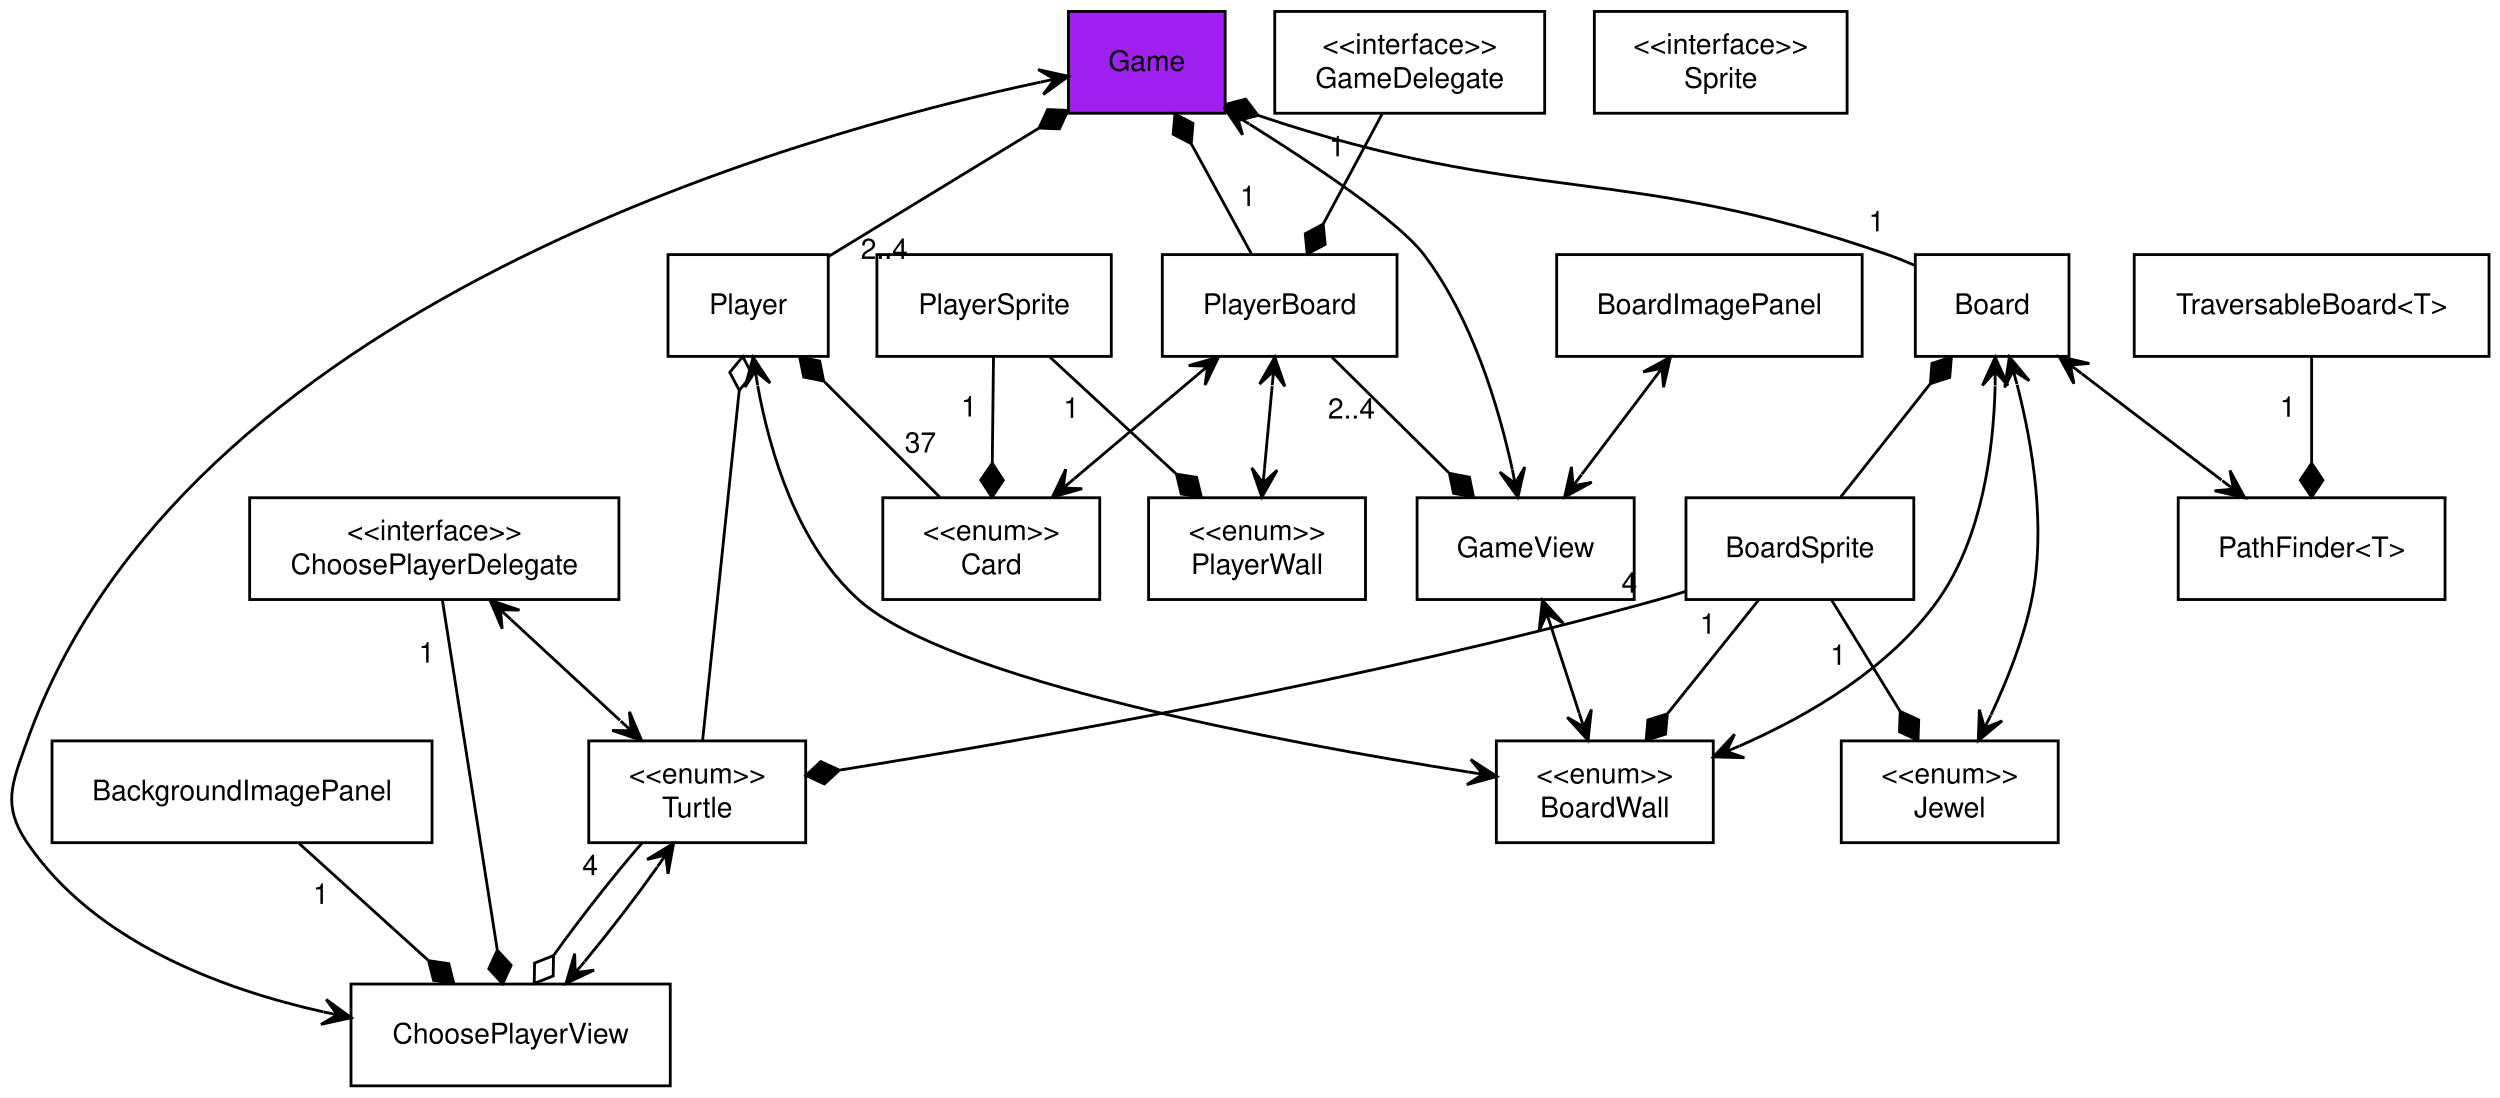
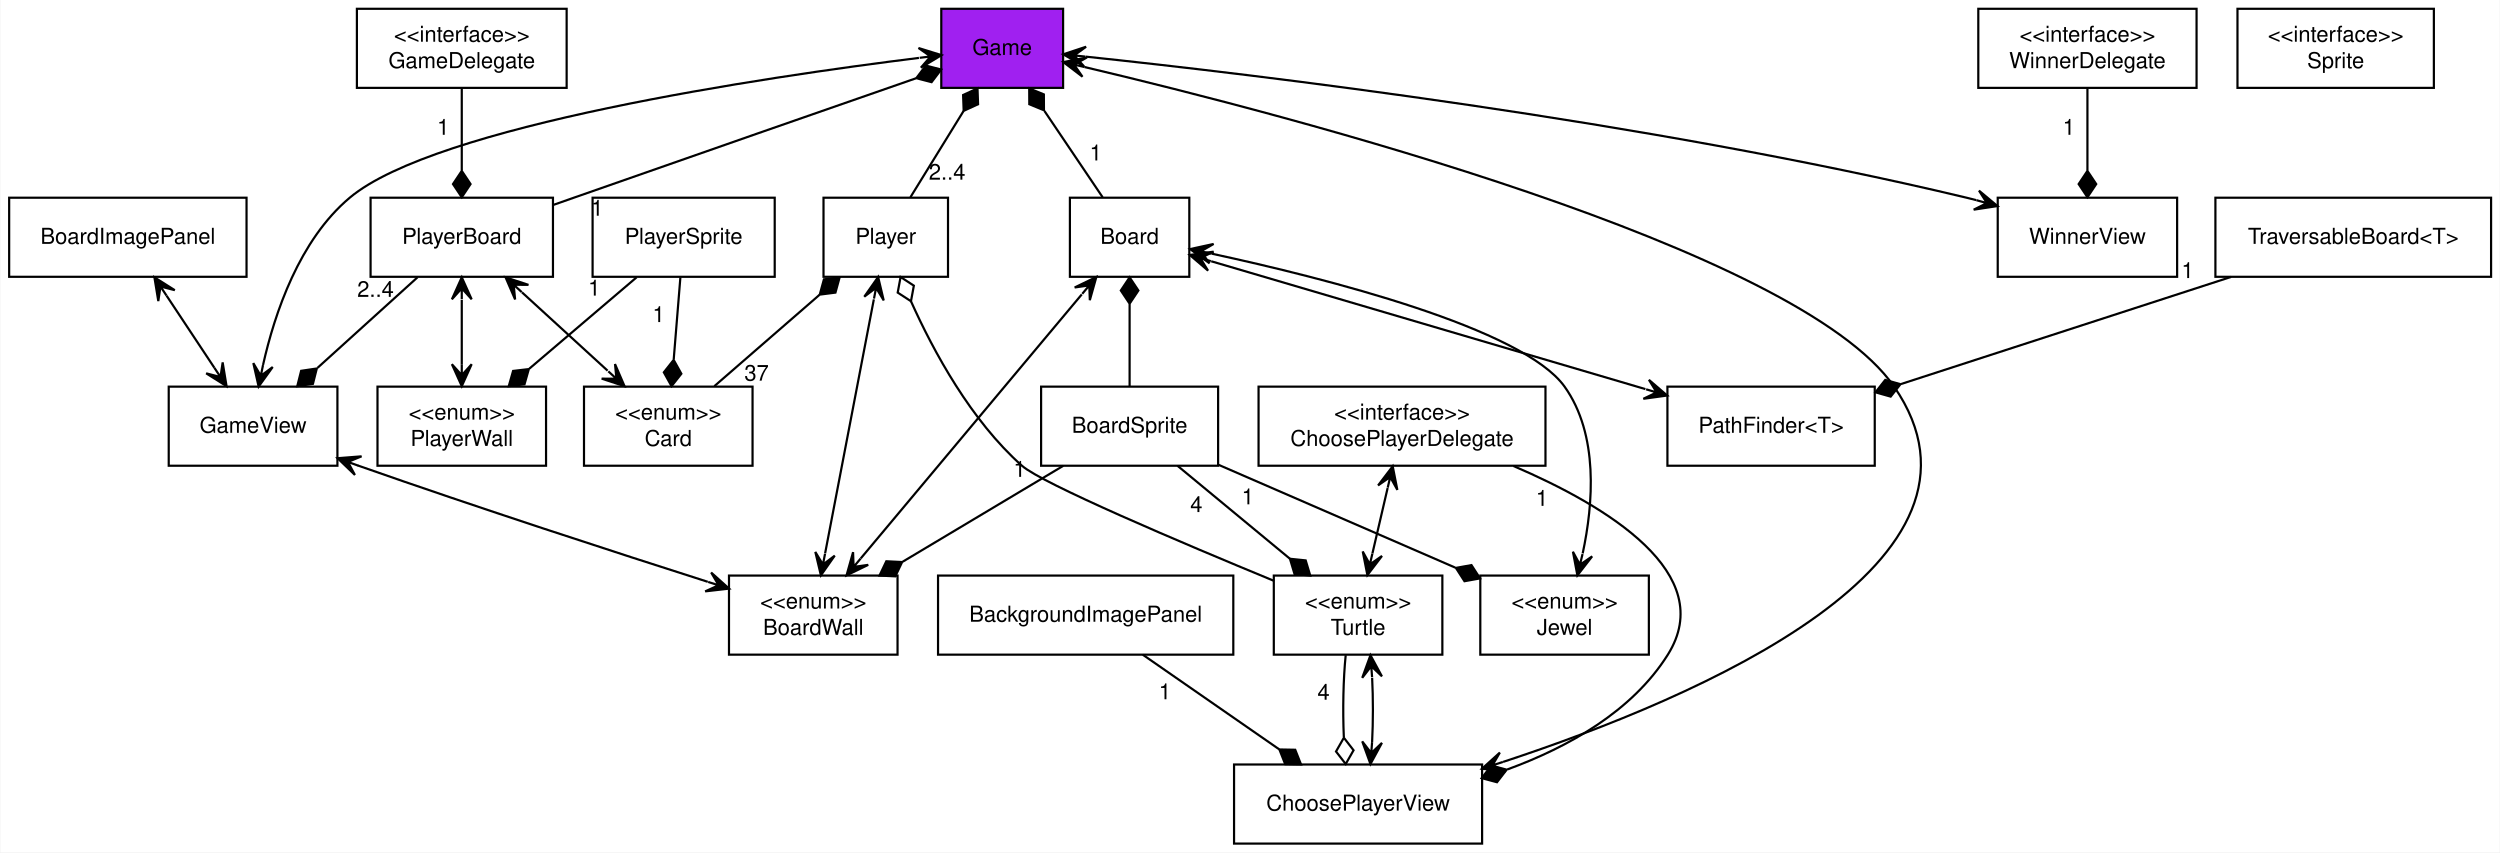
- <svg xmlns="http://www.w3.org/2000/svg" width="884pt" height="388pt" viewBox="0.00 0.00 884.23 388.00">
+ <svg xmlns="http://www.w3.org/2000/svg" width="1138pt" height="388pt" viewBox="0.00 0.00 1137.63 388.00">
  <g id="graph0" class="graph" transform="scale(1 1) rotate(0) translate(4 384)">
-     <polygon fill="#ffffff" stroke="transparent" points="-4,4 -4,-384 880.227,-384 880.227,4 -4,4" />
+     <polygon fill="#ffffff" stroke="transparent" points="-4,4 -4,-384 1133.634,-384 1133.634,4 -4,4" />
    <g id="node1" class="node">
-       <polygon fill="#a020f0" stroke="#000000" points="429.332,-380 373.879,-380 373.879,-344 429.332,-344 429.332,-380" />
-       <text text-anchor="middle" x="401.605" y="-359" font-family="Helvetica,sans-Serif" font-size="10.00" fill="#000000">Game</text>
+       <polygon fill="#a020f0" stroke="#000000" points="479.739,-380 424.286,-380 424.286,-344 479.739,-344 479.739,-380" />
+       <text text-anchor="middle" x="452.012" y="-359" font-family="Helvetica,sans-Serif" font-size="10.00" fill="#000000">Game</text>
    </g>
    <g id="node2" class="node">
-       <polygon fill="none" stroke="#000000" points="727.781,-294 673.429,-294 673.429,-258 727.781,-258 727.781,-294" />
-       <text text-anchor="middle" x="700.605" y="-273" font-family="Helvetica,sans-Serif" font-size="10.00" fill="#000000">Board</text>
+       <polygon fill="none" stroke="#000000" points="537.188,-294 482.837,-294 482.837,-258 537.188,-258 537.188,-294" />
+       <text text-anchor="middle" x="510.012" y="-273" font-family="Helvetica,sans-Serif" font-size="10.00" fill="#000000">Board</text>
    </g>
    <g id="edge1" class="edge">
-       <path fill="none" stroke="#000000" d="M441.006,-343.22C537.023,-310.907 570.064,-326.59 663.605,-294 666.708,-292.919 669.891,-291.645 673.024,-290.283" />
-       <polygon fill="#000000" stroke="#000000" points="440.952,-343.239 436.597,-348.986 429.617,-347.176 433.972,-341.429 440.952,-343.239" />
-       <text text-anchor="middle" x="659.726" y="-302.222" font-family="Helvetica,sans-Serif" font-size="10.00" fill="#000000">1</text>
+       <path fill="none" stroke="#000000" d="M471.25,-333.476C479.979,-320.533 490.044,-305.609 497.73,-294.212" />
+       <polygon fill="#000000" stroke="#000000" points="471.023,-333.813 470.984,-341.024 464.313,-343.762 464.351,-336.551 471.023,-333.813" />
+       <text text-anchor="middle" x="494.603" y="-310.966" font-family="Helvetica,sans-Serif" font-size="10.00" fill="#000000">1</text>
    </g>
    <g id="node4" class="node">
-       <polygon fill="none" stroke="#000000" points="288.941,-294 232.269,-294 232.269,-258 288.941,-258 288.941,-294" />
-       <text text-anchor="middle" x="260.605" y="-273" font-family="Helvetica,sans-Serif" font-size="10.00" fill="#000000">Player</text>
+       <polygon fill="none" stroke="#000000" points="427.349,-294 370.676,-294 370.676,-258 427.349,-258 427.349,-294" />
+       <text text-anchor="middle" x="399.012" y="-273" font-family="Helvetica,sans-Serif" font-size="10.00" fill="#000000">Player</text>
    </g>
    <g id="edge3" class="edge">
-       <path fill="none" stroke="#000000" d="M363.429,-338.715C339.921,-324.377 310.294,-306.306 288.887,-293.25" />
-       <polygon fill="#000000" stroke="#000000" points="363.503,-338.76 370.709,-338.47 373.748,-345.009 366.543,-345.3 363.503,-338.76" />
-       <text text-anchor="middle" x="308.763" y="-292.472" font-family="Helvetica,sans-Serif" font-size="10.00" fill="#000000">2..4</text>
+       <path fill="none" stroke="#000000" d="M434.434,-333.476C426.457,-320.533 417.26,-305.609 410.236,-294.212" />
+       <polygon fill="#000000" stroke="#000000" points="434.477,-333.546 441.03,-336.555 440.773,-343.762 434.219,-340.752 434.477,-333.546" />
+       <text text-anchor="middle" x="426.942" y="-302.209" font-family="Helvetica,sans-Serif" font-size="10.00" fill="#000000">2..4</text>
    </g>
    <g id="node7" class="node">
-       <polygon fill="none" stroke="#000000" points="490.115,-294 407.095,-294 407.095,-258 490.115,-258 490.115,-294" />
-       <text text-anchor="middle" x="448.605" y="-273" font-family="Helvetica,sans-Serif" font-size="10.00" fill="#000000">PlayerBoard</text>
+       <polygon fill="none" stroke="#000000" points="247.523,-294 164.502,-294 164.502,-258 247.523,-258 247.523,-294" />
+       <text text-anchor="middle" x="206.012" y="-273" font-family="Helvetica,sans-Serif" font-size="10.00" fill="#000000">PlayerBoard</text>
    </g>
    <g id="edge11" class="edge">
-       <path fill="none" stroke="#000000" d="M417.406,-333.087C424.43,-320.235 432.486,-305.495 438.652,-294.212" />
-       <polygon fill="#000000" stroke="#000000" points="417.327,-333.231 417.96,-340.415 411.573,-343.762 410.94,-336.578 417.327,-333.231" />
-       <text text-anchor="middle" x="437.376" y="-311.171" font-family="Helvetica,sans-Serif" font-size="10.00" fill="#000000">1</text>
+       <path fill="none" stroke="#000000" d="M412.78,-348.368C373.391,-334.669 310.974,-312.931 257.012,-294 254,-292.943 250.888,-291.849 247.756,-290.748" />
+       <polygon fill="#000000" stroke="#000000" points="412.896,-348.408 419.877,-346.6 424.23,-352.349 417.249,-354.156 412.896,-348.408" />
+       <text text-anchor="middle" x="267.661" y="-285.79" font-family="Helvetica,sans-Serif" font-size="10.00" fill="#000000">1</text>
    </g>
    <g id="node10" class="node">
-       <polygon fill="none" stroke="#000000" points="233.062,-36 120.148,-36 120.148,0 233.062,0 233.062,-36" />
-       <text text-anchor="middle" x="176.605" y="-15" font-family="Helvetica,sans-Serif" font-size="10.00" fill="#000000">ChoosePlayerView</text>
+       <polygon fill="none" stroke="#000000" points="670.469,-36 557.556,-36 557.556,0 670.469,0 670.469,-36" />
+       <text text-anchor="middle" x="614.013" y="-15" font-family="Helvetica,sans-Serif" font-size="10.00" fill="#000000">ChoosePlayerView</text>
    </g>
    <g id="edge27" class="edge">
-       <path fill="none" stroke="#000000" d="M364.072,-355.028C276.142,-336.269 60.134,-275.373 5.605,-122 .245,-106.924 -3.378,-99.24 5.605,-86 28.988,-51.538 72.893,-34.541 110.359,-26.158" />
-       <polygon fill="#000000" stroke="#000000" points="373.896,-357.061 363.191,-359.441 369,-356.048 364.103,-355.034 364.103,-355.034 364.103,-355.034 369,-356.048 365.015,-350.628 373.896,-357.061 373.896,-357.061" />
-       <polygon fill="#000000" stroke="#000000" points="120.23,-24.11 111.353,-30.548 115.334,-25.126 110.439,-26.141 110.439,-26.141 110.439,-26.141 115.334,-25.126 109.525,-21.735 120.23,-24.11 120.23,-24.11" />
+       <path fill="none" stroke="#000000" d="M489.594,-353.461C581.681,-331.701 814.261,-271.389 858.013,-208 912.965,-128.383 769.684,-66.716 679.998,-37.174" />
+       <polygon fill="#000000" stroke="#000000" points="479.848,-355.744 488.558,-349.082 484.716,-354.604 489.584,-353.464 489.584,-353.464 489.584,-353.464 484.716,-354.604 490.611,-357.845 479.848,-355.744 479.848,-355.744" />
+       <polygon fill="#000000" stroke="#000000" points="670.419,-34.073 681.319,-32.872 675.177,-35.613 679.933,-37.153 679.933,-37.153 679.933,-37.153 675.177,-35.613 678.547,-41.434 670.419,-34.073 670.419,-34.073" />
    </g>
    <g id="node16" class="node">
-       <polygon fill="none" stroke="#000000" points="573.997,-208 497.213,-208 497.213,-172 573.997,-172 573.997,-208" />
-       <text text-anchor="middle" x="535.605" y="-187" font-family="Helvetica,sans-Serif" font-size="10.00" fill="#000000">GameView</text>
+       <polygon fill="none" stroke="#000000" points="149.405,-208 72.62,-208 72.62,-172 149.405,-172 149.405,-208" />
+       <text text-anchor="middle" x="111.013" y="-187" font-family="Helvetica,sans-Serif" font-size="10.00" fill="#000000">GameView</text>
    </g>
    <g id="edge23" class="edge">
-       <path fill="none" stroke="#000000" d="M437.971,-340.114C462.066,-325.003 490.802,-305.611 499.605,-294 516.646,-271.524 526.005,-240.387 530.874,-218.052" />
-       <polygon fill="#000000" stroke="#000000" points="429.349,-345.466 435.472,-336.369 433.597,-342.829 437.845,-340.192 437.845,-340.192 437.845,-340.192 433.597,-342.829 440.218,-344.015 429.349,-345.466 429.349,-345.466" />
-       <polygon fill="#000000" stroke="#000000" points="532.863,-208.172 535.301,-218.863 531.876,-213.073 530.89,-217.975 530.89,-217.975 530.89,-217.975 531.876,-213.073 526.478,-217.087 532.863,-208.172 532.863,-208.172" />
+       <path fill="none" stroke="#000000" d="M414.108,-357.644C343.207,-348.813 194.144,-326.814 155.012,-294 132.112,-274.797 120.883,-241.586 115.546,-217.86" />
+       <polygon fill="#000000" stroke="#000000" points="424.384,-358.899 413.911,-362.153 419.42,-358.293 414.457,-357.686 414.457,-357.686 414.457,-357.686 419.42,-358.293 415.003,-353.219 424.384,-358.899 424.384,-358.899" />
+       <polygon fill="#000000" stroke="#000000" points="113.544,-208.026 119.948,-216.927 114.541,-212.925 115.538,-217.825 115.538,-217.825 115.538,-217.825 114.541,-212.925 111.129,-218.722 113.544,-208.026 113.544,-208.026" />
+     </g>
+     <g id="node22" class="node">
+       <polygon fill="none" stroke="#000000" points="986.843,-294 905.182,-294 905.182,-258 986.843,-258 986.843,-294" />
+       <text text-anchor="middle" x="946.013" y="-273" font-family="Helvetica,sans-Serif" font-size="10.00" fill="#000000">WinnerView</text>
+     </g>
+     <g id="edge31" class="edge">
+       <path fill="none" stroke="#000000" d="M489.91,-358.231C566.46,-350.158 744.697,-329.028 891.013,-294 892.448,-293.656 893.899,-293.293 895.36,-292.913" />
+       <polygon fill="#000000" stroke="#000000" points="479.797,-359.283 489.277,-353.772 484.77,-358.766 489.743,-358.248 489.743,-358.248 489.743,-358.248 484.77,-358.766 490.209,-362.724 479.797,-359.283 479.797,-359.283" />
+       <polygon fill="#000000" stroke="#000000" points="905.076,-290.204 896.652,-297.225 900.26,-291.547 895.443,-292.89 895.443,-292.89 895.443,-292.89 900.26,-291.547 894.235,-288.555 905.076,-290.204 905.076,-290.204" />
    </g>
    <g id="node3" class="node">
-       <polygon fill="none" stroke="#000000" points="672.894,-208 592.316,-208 592.316,-172 672.894,-172 672.894,-208" />
-       <text text-anchor="middle" x="632.605" y="-187" font-family="Helvetica,sans-Serif" font-size="10.00" fill="#000000">BoardSprite</text>
+       <polygon fill="none" stroke="#000000" points="550.302,-208 469.723,-208 469.723,-172 550.302,-172 550.302,-208" />
+       <text text-anchor="middle" x="510.012" y="-187" font-family="Helvetica,sans-Serif" font-size="10.00" fill="#000000">BoardSprite</text>
    </g>
    <g id="edge2" class="edge">
-       <path fill="none" stroke="#000000" d="M678.664,-248.25C668.29,-235.131 656.197,-219.837 647.005,-208.212" />
-       <polygon fill="#000000" stroke="#000000" points="678.741,-248.349 685.6,-250.574 686.184,-257.762 679.325,-255.536 678.741,-248.349" />
+       <path fill="none" stroke="#000000" d="M510.012,-245.52C510.012,-233.049 510.012,-219.039 510.012,-208.212" />
+       <polygon fill="#000000" stroke="#000000" points="510.013,-245.762 514.013,-251.762 510.012,-257.762 506.012,-251.762 510.013,-245.762" />
    </g>
    <g id="node15" class="node">
-       <polygon fill="none" stroke="#000000" points="601.968,-122 525.242,-122 525.242,-86 601.968,-86 601.968,-122" />
-       <text text-anchor="middle" x="563.605" y="-107" font-family="Helvetica,sans-Serif" font-size="10.00" fill="#000000">&lt;&lt;enum&gt;&gt;</text>
-       <text text-anchor="middle" x="563.605" y="-95" font-family="Helvetica,sans-Serif" font-size="10.00" fill="#000000">BoardWall</text>
+       <polygon fill="none" stroke="#000000" points="404.375,-122 327.65,-122 327.65,-86 404.375,-86 404.375,-122" />
+       <text text-anchor="middle" x="366.012" y="-107" font-family="Helvetica,sans-Serif" font-size="10.00" fill="#000000">&lt;&lt;enum&gt;&gt;</text>
+       <text text-anchor="middle" x="366.012" y="-95" font-family="Helvetica,sans-Serif" font-size="10.00" fill="#000000">BoardWall</text>
    </g>
    <g id="edge14" class="edge">
-       <path fill="none" stroke="#000000" d="M701.663,-247.463C701.111,-225.047 697.153,-194.04 681.605,-172 664.565,-147.844 636.023,-131.063 611.279,-120.216" />
-       <polygon fill="#000000" stroke="#000000" points="701.696,-257.7 697.164,-247.714 701.68,-252.7 701.664,-247.7 701.664,-247.7 701.664,-247.7 701.68,-252.7 706.164,-247.685 701.696,-257.7 701.696,-257.7" />
-       <polygon fill="#000000" stroke="#000000" points="602.014,-116.346 612.976,-116.047 606.628,-118.273 611.241,-120.2 611.241,-120.2 611.241,-120.2 606.628,-118.273 609.507,-124.352 602.014,-116.346 602.014,-116.346" />
+       <path fill="none" stroke="#000000" d="M488.234,-249.986C461.026,-217.488 414.756,-162.222 387.626,-129.816" />
+       <polygon fill="#000000" stroke="#000000" points="494.874,-257.918 485.004,-253.139 491.664,-254.084 488.455,-250.25 488.455,-250.25 488.455,-250.25 491.664,-254.084 491.905,-247.362 494.874,-257.918 494.874,-257.918" />
+       <polygon fill="#000000" stroke="#000000" points="381.164,-122.098 391.034,-126.877 384.374,-125.931 387.584,-129.765 387.584,-129.765 387.584,-129.765 384.374,-125.931 384.133,-132.654 381.164,-122.098 381.164,-122.098" />
    </g>
    <g id="node17" class="node">
-       <polygon fill="none" stroke="#000000" points="723.968,-122 647.242,-122 647.242,-86 723.968,-86 723.968,-122" />
-       <text text-anchor="middle" x="685.605" y="-107" font-family="Helvetica,sans-Serif" font-size="10.00" fill="#000000">&lt;&lt;enum&gt;&gt;</text>
-       <text text-anchor="middle" x="685.605" y="-95" font-family="Helvetica,sans-Serif" font-size="10.00" fill="#000000">Jewel</text>
+       <polygon fill="none" stroke="#000000" points="746.375,-122 669.65,-122 669.65,-86 746.375,-86 746.375,-122" />
+       <text text-anchor="middle" x="708.013" y="-107" font-family="Helvetica,sans-Serif" font-size="10.00" fill="#000000">&lt;&lt;enum&gt;&gt;</text>
+       <text text-anchor="middle" x="708.013" y="-95" font-family="Helvetica,sans-Serif" font-size="10.00" fill="#000000">Jewel</text>
    </g>
    <g id="edge18" class="edge">
-       <path fill="none" stroke="#000000" d="M709.444,-247.958C714.851,-226.928 719.816,-197.5 714.605,-172 711.747,-158.01 705.895,-143.336 700.192,-131.216" />
-       <polygon fill="#000000" stroke="#000000" points="706.713,-257.839 705.04,-247.001 708.046,-253.019 709.378,-248.2 709.378,-248.2 709.378,-248.2 708.046,-253.019 713.715,-249.399 706.713,-257.839 706.713,-257.839" />
-       <polygon fill="#000000" stroke="#000000" points="695.711,-122.105 704.162,-129.091 697.918,-126.591 700.125,-131.078 700.125,-131.078 700.125,-131.078 697.918,-126.591 696.087,-133.064 695.711,-122.105 695.711,-122.105" />
+       <path fill="none" stroke="#000000" d="M547.384,-268.531C599.309,-257.307 689.056,-234.554 708.013,-208 723.59,-186.18 721.097,-154.684 716.255,-132.078" />
+       <polygon fill="#000000" stroke="#000000" points="537.535,-270.619 546.384,-264.142 542.427,-269.582 547.318,-268.545 547.318,-268.545 547.318,-268.545 542.427,-269.582 548.251,-272.947 537.535,-270.619 537.535,-270.619" />
+       <polygon fill="#000000" stroke="#000000" points="713.841,-122.08 720.563,-130.744 715.014,-126.94 716.188,-131.8 716.188,-131.8 716.188,-131.8 715.014,-126.94 711.814,-132.857 713.841,-122.08 713.841,-122.08" />
    </g>
    <g id="node20" class="node">
-       <polygon fill="none" stroke="#000000" points="860.793,-208 766.418,-208 766.418,-172 860.793,-172 860.793,-208" />
-       <text text-anchor="middle" x="813.605" y="-187" font-family="Helvetica,sans-Serif" font-size="10.00" fill="#000000">PathFinder&lt;T&gt;</text>
+       <polygon fill="none" stroke="#000000" points="849.2,-208 754.825,-208 754.825,-172 849.2,-172 849.2,-208" />
+       <text text-anchor="middle" x="802.013" y="-187" font-family="Helvetica,sans-Serif" font-size="10.00" fill="#000000">PathFinder&lt;T&gt;</text>
    </g>
    <g id="edge29" class="edge">
-       <path fill="none" stroke="#000000" d="M732.354,-251.837C747.781,-240.096 766.276,-226.021 781.72,-214.266" />
-       <polygon fill="#000000" stroke="#000000" points="724.294,-257.972 729.526,-248.334 728.273,-254.944 732.251,-251.915 732.251,-251.915 732.251,-251.915 728.273,-254.944 734.977,-255.496 724.294,-257.972 724.294,-257.972" />
-       <polygon fill="#000000" stroke="#000000" points="789.948,-208.005 784.716,-217.642 785.969,-211.033 781.99,-214.061 781.99,-214.061 781.99,-214.061 785.969,-211.033 779.265,-210.48 789.948,-208.005 789.948,-208.005" />
+       <path fill="none" stroke="#000000" d="M547.144,-265.078C592.785,-251.65 672.602,-228.162 741.013,-208 742.264,-207.631 743.529,-207.258 744.805,-206.882" />
+       <polygon fill="#000000" stroke="#000000" points="537.395,-267.946 545.718,-260.806 542.192,-266.534 546.988,-265.123 546.988,-265.123 546.988,-265.123 542.192,-266.534 548.258,-269.44 537.395,-267.946 537.395,-267.946" />
+       <polygon fill="#000000" stroke="#000000" points="754.725,-203.957 746.406,-211.102 749.929,-205.371 745.133,-206.785 745.133,-206.785 745.133,-206.785 749.929,-205.371 743.86,-202.469 754.725,-203.957 754.725,-203.957" />
    </g>
    <g id="node8" class="node">
-       <polygon fill="none" stroke="#000000" points="280.968,-122 204.242,-122 204.242,-86 280.968,-86 280.968,-122" />
-       <text text-anchor="middle" x="242.605" y="-107" font-family="Helvetica,sans-Serif" font-size="10.00" fill="#000000">&lt;&lt;enum&gt;&gt;</text>
-       <text text-anchor="middle" x="242.605" y="-95" font-family="Helvetica,sans-Serif" font-size="10.00" fill="#000000">Turtle</text>
+       <polygon fill="none" stroke="#000000" points="652.375,-122 575.65,-122 575.65,-86 652.375,-86 652.375,-122" />
+       <text text-anchor="middle" x="614.013" y="-107" font-family="Helvetica,sans-Serif" font-size="10.00" fill="#000000">&lt;&lt;enum&gt;&gt;</text>
+       <text text-anchor="middle" x="614.013" y="-95" font-family="Helvetica,sans-Serif" font-size="10.00" fill="#000000">Turtle</text>
    </g>
    <g id="edge7" class="edge">
-       <path fill="none" stroke="#000000" d="M592.109,-174.853C588.911,-173.832 585.716,-172.866 582.605,-172 481.407,-143.832 360.191,-122.469 293.27,-111.722" />
-       <polygon fill="#000000" stroke="#000000" points="292.879,-111.66 286.326,-114.67 281.028,-109.778 287.581,-106.769 292.879,-111.66" />
-       <text text-anchor="middle" x="572.274" y="-174.419" font-family="Helvetica,sans-Serif" font-size="10.00" fill="#000000">4</text>
+       <path fill="none" stroke="#000000" d="M531.814,-171.972C546.652,-159.702 566.51,-143.281 582.99,-129.653" />
+       <polygon fill="#000000" stroke="#000000" points="582.992,-129.652 585.066,-122.746 592.239,-122.005 590.165,-128.911 582.992,-129.652" />
+       <text text-anchor="middle" x="540.397" y="-150.907" font-family="Helvetica,sans-Serif" font-size="10.00" fill="#000000">4</text>
    </g>
    <g id="edge13" class="edge">
-       <path fill="none" stroke="#000000" d="M617.972,-171.762C608.641,-160.132 596.369,-144.836 585.846,-131.72" />
-       <polygon fill="#000000" stroke="#000000" points="585.727,-131.572 578.852,-129.395 578.217,-122.212 585.092,-124.389 585.727,-131.572" />
-       <text text-anchor="middle" x="600.036" y="-159.913" font-family="Helvetica,sans-Serif" font-size="10.00" fill="#000000">1</text>
+       <path fill="none" stroke="#000000" d="M479.825,-171.972C458.609,-159.301 429.98,-142.203 406.743,-128.325" />
+       <polygon fill="#000000" stroke="#000000" points="406.462,-128.158 399.26,-128.515 396.16,-122.005 403.362,-121.647 406.462,-128.158" />
+       <text text-anchor="middle" x="459.929" y="-166.934" font-family="Helvetica,sans-Serif" font-size="10.00" fill="#000000">1</text>
    </g>
    <g id="edge17" class="edge">
-       <path fill="none" stroke="#000000" d="M643.845,-171.762C650.872,-160.36 660.07,-145.434 668.045,-132.494" />
-       <polygon fill="#000000" stroke="#000000" points="668.086,-132.428 667.828,-125.221 674.381,-122.212 674.639,-129.419 668.086,-132.428" />
-       <text text-anchor="middle" x="646.159" y="-148.896" font-family="Helvetica,sans-Serif" font-size="10.00" fill="#000000">1</text>
+       <path fill="none" stroke="#000000" d="M550.558,-172.389C581.73,-158.85 624.948,-140.079 658.221,-125.627" />
+       <polygon fill="#000000" stroke="#000000" points="658.532,-125.492 662.442,-119.432 669.539,-120.711 665.629,-126.77 658.532,-125.492" />
+       <text text-anchor="middle" x="563.817" y="-154.415" font-family="Helvetica,sans-Serif" font-size="10.00" fill="#000000">1</text>
    </g>
    <g id="node6" class="node">
-       <polygon fill="none" stroke="#000000" points="384.968,-208 308.242,-208 308.242,-172 384.968,-172 384.968,-208" />
-       <text text-anchor="middle" x="346.605" y="-193" font-family="Helvetica,sans-Serif" font-size="10.00" fill="#000000">&lt;&lt;enum&gt;&gt;</text>
-       <text text-anchor="middle" x="346.605" y="-181" font-family="Helvetica,sans-Serif" font-size="10.00" fill="#000000">Card</text>
+       <polygon fill="none" stroke="#000000" points="338.375,-208 261.65,-208 261.65,-172 338.375,-172 338.375,-208" />
+       <text text-anchor="middle" x="300.012" y="-193" font-family="Helvetica,sans-Serif" font-size="10.00" fill="#000000">&lt;&lt;enum&gt;&gt;</text>
+       <text text-anchor="middle" x="300.012" y="-181" font-family="Helvetica,sans-Serif" font-size="10.00" fill="#000000">Card</text>
    </g>
    <g id="edge4" class="edge">
-       <path fill="none" stroke="#000000" d="M287.586,-249.019C300.873,-235.732 316.541,-220.065 328.393,-208.212" />
-       <polygon fill="#000000" stroke="#000000" points="287.329,-249.276 285.915,-256.347 278.844,-257.762 280.258,-250.69 287.329,-249.276" />
-       <text text-anchor="middle" x="321.553" y="-224.006" font-family="Helvetica,sans-Serif" font-size="10.00" fill="#000000">37</text>
+       <path fill="none" stroke="#000000" d="M368.833,-249.783C353.353,-236.337 334.884,-220.292 320.978,-208.212" />
+       <polygon fill="#000000" stroke="#000000" points="368.958,-249.892 376.111,-250.807 378.017,-257.762 370.864,-256.846 368.958,-249.892" />
+       <text text-anchor="middle" x="340.205" y="-210.718" font-family="Helvetica,sans-Serif" font-size="10.00" fill="#000000">37</text>
    </g>
    <g id="edge8" class="edge">
-       <path fill="none" stroke="#000000" d="M257.451,-245.857C253.705,-210.067 247.579,-151.529 244.499,-122.098" />
-       <polygon fill="none" stroke="#000000" points="257.464,-245.983 262.067,-251.534 258.713,-257.918 254.11,-252.367 257.464,-245.983" />
+       <path fill="none" stroke="#000000" d="M410.523,-246.796C420.812,-223.891 437.848,-192.552 461.012,-172 470.172,-163.874 533.558,-136.985 575.819,-119.554" />
+       <polygon fill="none" stroke="#000000" points="410.489,-246.874 411.801,-253.965 405.76,-257.903 404.448,-250.812 410.489,-246.874" />
    </g>
    <g id="edge15" class="edge">
-       <path fill="none" stroke="#000000" d="M263.985,-247.636C268.284,-224.101 277.963,-191.448 299.605,-172 331.206,-143.602 448.326,-121.591 515.473,-110.975" />
-       <polygon fill="#000000" stroke="#000000" points="262.364,-257.728 259.507,-247.141 263.157,-252.791 263.95,-247.854 263.95,-247.854 263.95,-247.854 263.157,-252.791 268.393,-248.568 262.364,-257.728 262.364,-257.728" />
-       <polygon fill="#000000" stroke="#000000" points="525.4,-109.431 516.211,-115.415 520.46,-110.2 515.519,-110.968 515.519,-110.968 515.519,-110.968 520.46,-110.2 514.827,-106.522 525.4,-109.431 525.4,-109.431" />
+       <path fill="none" stroke="#000000" d="M393.587,-247.72C387.452,-215.745 377.524,-163.998 371.403,-132.098" />
+       <polygon fill="#000000" stroke="#000000" points="395.543,-257.918 389.24,-248.945 394.601,-253.008 393.659,-248.097 393.659,-248.097 393.659,-248.097 394.601,-253.008 398.078,-247.249 395.543,-257.918 395.543,-257.918" />
+       <polygon fill="#000000" stroke="#000000" points="369.485,-122.098 375.788,-131.071 370.427,-127.008 371.369,-131.919 371.369,-131.919 371.369,-131.919 370.427,-127.008 366.95,-132.767 369.485,-122.098 369.485,-122.098" />
    </g>
    <g id="node5" class="node">
-       <polygon fill="none" stroke="#000000" points="389.055,-294 306.155,-294 306.155,-258 389.055,-258 389.055,-294" />
-       <text text-anchor="middle" x="347.605" y="-273" font-family="Helvetica,sans-Serif" font-size="10.00" fill="#000000">PlayerSprite</text>
+       <polygon fill="none" stroke="#000000" points="348.463,-294 265.562,-294 265.562,-258 348.463,-258 348.463,-294" />
+       <text text-anchor="middle" x="307.012" y="-273" font-family="Helvetica,sans-Serif" font-size="10.00" fill="#000000">PlayerSprite</text>
    </g>
    <g id="edge5" class="edge">
-       <path fill="none" stroke="#000000" d="M347.393,-257.762C347.267,-246.93 347.104,-232.918 346.959,-220.449" />
-       <polygon fill="#000000" stroke="#000000" points="346.957,-220.211 342.887,-214.258 346.817,-208.212 350.887,-214.165 346.957,-220.211" />
-       <text text-anchor="middle" x="338.731" y="-236.735" font-family="Helvetica,sans-Serif" font-size="10.00" fill="#000000">1</text>
+       <path fill="none" stroke="#000000" d="M305.528,-257.762C304.646,-246.93 303.506,-232.918 302.491,-220.449" />
+       <polygon fill="#000000" stroke="#000000" points="302.469,-220.173 297.995,-214.517 301.495,-208.212 305.969,-213.868 302.469,-220.173" />
+       <text text-anchor="middle" x="295.633" y="-237.381" font-family="Helvetica,sans-Serif" font-size="10.00" fill="#000000">1</text>
    </g>
    <g id="node18" class="node">
-       <polygon fill="none" stroke="#000000" points="478.968,-208 402.242,-208 402.242,-172 478.968,-172 478.968,-208" />
-       <text text-anchor="middle" x="440.605" y="-193" font-family="Helvetica,sans-Serif" font-size="10.00" fill="#000000">&lt;&lt;enum&gt;&gt;</text>
-       <text text-anchor="middle" x="440.605" y="-181" font-family="Helvetica,sans-Serif" font-size="10.00" fill="#000000">PlayerWall</text>
+       <polygon fill="none" stroke="#000000" points="244.375,-208 167.65,-208 167.65,-172 244.375,-172 244.375,-208" />
+       <text text-anchor="middle" x="206.012" y="-193" font-family="Helvetica,sans-Serif" font-size="10.00" fill="#000000">&lt;&lt;enum&gt;&gt;</text>
+       <text text-anchor="middle" x="206.012" y="-181" font-family="Helvetica,sans-Serif" font-size="10.00" fill="#000000">PlayerWall</text>
    </g>
    <g id="edge19" class="edge">
-       <path fill="none" stroke="#000000" d="M367.328,-257.762C380.275,-245.79 397.422,-229.933 411.874,-216.569" />
-       <polygon fill="#000000" stroke="#000000" points="412.1,-216.359 413.79,-209.349 420.911,-208.212 419.221,-215.222 412.1,-216.359" />
-       <text text-anchor="middle" x="374.898" y="-236.249" font-family="Helvetica,sans-Serif" font-size="10.00" fill="#000000">1</text>
+       <path fill="none" stroke="#000000" d="M285.593,-257.762C271.399,-245.676 252.555,-229.63 236.767,-216.187" />
+       <polygon fill="#000000" stroke="#000000" points="236.538,-215.992 229.376,-215.148 227.401,-208.212 234.563,-209.056 236.538,-215.992" />
+       <text text-anchor="middle" x="266.312" y="-249.446" font-family="Helvetica,sans-Serif" font-size="10.00" fill="#000000">1</text>
    </g>
    <g id="edge6" class="edge">
-       <path fill="none" stroke="#000000" d="M419.303,-251.294C405.679,-239.808 389.516,-226.18 375.894,-214.695" />
-       <polygon fill="#000000" stroke="#000000" points="426.974,-257.762 416.428,-254.756 423.151,-254.539 419.328,-251.316 419.328,-251.316 419.328,-251.316 423.151,-254.539 422.229,-247.875 426.974,-257.762 426.974,-257.762" />
-       <polygon fill="#000000" stroke="#000000" points="368.206,-208.212 378.752,-211.218 372.028,-211.435 375.851,-214.658 375.851,-214.658 375.851,-214.658 372.028,-211.435 372.95,-218.099 368.206,-208.212 368.206,-208.212" />
+       <path fill="none" stroke="#000000" d="M233.427,-250.919C245.685,-239.704 260.106,-226.51 272.389,-215.273" />
+       <polygon fill="#000000" stroke="#000000" points="225.947,-257.762 230.288,-247.691 229.637,-254.387 233.326,-251.011 233.326,-251.011 233.326,-251.011 229.637,-254.387 236.363,-254.332 225.947,-257.762 225.947,-257.762" />
+       <polygon fill="#000000" stroke="#000000" points="280.106,-208.212 275.766,-218.282 276.417,-211.587 272.728,-214.962 272.728,-214.962 272.728,-214.962 276.417,-211.587 269.691,-211.642 280.106,-208.212 280.106,-208.212" />
    </g>
    <g id="edge21" class="edge">
-       <path fill="none" stroke="#000000" d="M467.056,-257.762C479.052,-245.904 494.903,-230.234 508.341,-216.951" />
-       <polygon fill="#000000" stroke="#000000" points="508.647,-216.648 510.102,-209.585 517.181,-208.212 515.726,-215.275 508.647,-216.648" />
-       <text text-anchor="middle" x="474.005" y="-236.008" font-family="Helvetica,sans-Serif" font-size="10.00" fill="#000000">2..4</text>
+       <path fill="none" stroke="#000000" d="M185.865,-257.762C172.641,-245.79 155.124,-229.933 140.362,-216.569" />
+       <polygon fill="#000000" stroke="#000000" points="140.027,-216.266 132.894,-215.204 131.131,-208.212 138.263,-209.273 140.027,-216.266" />
+       <text text-anchor="middle" x="166.755" y="-248.863" font-family="Helvetica,sans-Serif" font-size="10.00" fill="#000000">2..4</text>
    </g>
    <g id="edge20" class="edge">
-       <path fill="none" stroke="#000000" d="M445.952,-247.476C445.077,-238.072 444.105,-227.622 443.232,-218.239" />
-       <polygon fill="#000000" stroke="#000000" points="446.909,-257.762 441.502,-248.221 446.445,-252.783 445.982,-247.805 445.982,-247.805 445.982,-247.805 446.445,-252.783 450.463,-247.388 446.909,-257.762 446.909,-257.762" />
-       <polygon fill="#000000" stroke="#000000" points="442.299,-208.212 447.706,-217.752 442.762,-213.191 443.226,-218.169 443.226,-218.169 443.226,-218.169 442.762,-213.191 438.745,-218.586 442.299,-208.212 442.299,-208.212" />
+       <path fill="none" stroke="#000000" d="M206.012,-247.476C206.012,-238.072 206.012,-227.622 206.012,-218.239" />
+       <polygon fill="#000000" stroke="#000000" points="206.012,-257.762 201.513,-247.762 206.012,-252.762 206.013,-247.762 206.013,-247.762 206.013,-247.762 206.012,-252.762 210.513,-247.762 206.012,-257.762 206.012,-257.762" />
+       <polygon fill="#000000" stroke="#000000" points="206.012,-208.212 210.513,-218.212 206.012,-213.212 206.013,-218.212 206.013,-218.212 206.013,-218.212 206.012,-213.212 201.513,-218.212 206.012,-208.212 206.012,-208.212" />
    </g>
    <g id="edge26" class="edge">
-       <path fill="none" stroke="#000000" d="M222.972,-85.762C212.962,-74.246 201.119,-59.135 191.799,-46.106" />
-       <polygon fill="none" stroke="#000000" points="191.779,-46.078 185.075,-43.422 184.949,-36.212 191.653,-38.868 191.779,-46.078" />
-       <text text-anchor="middle" x="204.752" y="-74.515" font-family="Helvetica,sans-Serif" font-size="10.00" fill="#000000">4</text>
+       <path fill="none" stroke="#000000" d="M608.376,-85.762C607.273,-74.93 606.99,-60.918 607.525,-48.449" />
+       <polygon fill="none" stroke="#000000" points="607.543,-48.183 603.971,-41.919 608.379,-36.212 611.952,-42.476 607.543,-48.183" />
+       <text text-anchor="middle" x="598.304" y="-65.483" font-family="Helvetica,sans-Serif" font-size="10.00" fill="#000000">4</text>
    </g>
    <g id="node9" class="node">
-       <polygon fill="none" stroke="#000000" points="214.907,-208 84.303,-208 84.303,-172 214.907,-172 214.907,-208" />
-       <text text-anchor="middle" x="149.605" y="-193" font-family="Helvetica,sans-Serif" font-size="10.00" fill="#000000">&lt;&lt;interface&gt;&gt;</text>
-       <text text-anchor="middle" x="149.605" y="-181" font-family="Helvetica,sans-Serif" font-size="10.00" fill="#000000">ChoosePlayerDelegate</text>
+       <polygon fill="none" stroke="#000000" points="699.315,-208 568.71,-208 568.71,-172 699.315,-172 699.315,-208" />
+       <text text-anchor="middle" x="634.013" y="-193" font-family="Helvetica,sans-Serif" font-size="10.00" fill="#000000">&lt;&lt;interface&gt;&gt;</text>
+       <text text-anchor="middle" x="634.013" y="-181" font-family="Helvetica,sans-Serif" font-size="10.00" fill="#000000">ChoosePlayerDelegate</text>
    </g>
    <g id="edge9" class="edge">
-       <path fill="none" stroke="#000000" d="M176.728,-164.919C188.855,-153.704 203.124,-140.51 215.275,-129.273" />
-       <polygon fill="#000000" stroke="#000000" points="169.328,-171.762 173.615,-161.668 172.999,-168.367 176.67,-164.972 176.67,-164.972 176.67,-164.972 172.999,-168.367 179.725,-168.276 169.328,-171.762 169.328,-171.762" />
-       <polygon fill="#000000" stroke="#000000" points="222.911,-122.212 218.624,-132.305 219.24,-125.607 215.569,-129.001 215.569,-129.001 215.569,-129.001 219.24,-125.607 212.513,-125.698 222.911,-122.212 222.911,-122.212" />
+       <path fill="none" stroke="#000000" d="M627.469,-161.864C625.244,-152.293 622.757,-141.603 620.533,-132.04" />
+       <polygon fill="#000000" stroke="#000000" points="629.771,-171.762 623.123,-163.041 628.638,-166.892 627.506,-162.022 627.506,-162.022 627.506,-162.022 628.638,-166.892 631.889,-161.002 629.771,-171.762 629.771,-171.762" />
+       <polygon fill="#000000" stroke="#000000" points="618.248,-122.212 624.896,-130.933 619.38,-127.082 620.513,-131.952 620.513,-131.952 620.513,-131.952 619.38,-127.082 616.13,-132.971 618.248,-122.212 618.248,-122.212" />
    </g>
    <g id="edge25" class="edge">
-       <path fill="none" stroke="#000000" d="M152.444,-171.918C157.062,-142.497 166.251,-83.96 171.87,-48.162" />
-       <polygon fill="#000000" stroke="#000000" points="171.903,-47.953 168.882,-41.405 173.764,-36.098 176.785,-42.645 171.903,-47.953" />
-       <text text-anchor="middle" x="146.905" y="-149.7" font-family="Helvetica,sans-Serif" font-size="10.00" fill="#000000">1</text>
+       <path fill="none" stroke="#000000" d="M684.68,-171.893C727.39,-153.601 778.14,-122.83 755.013,-86 738.762,-60.122 709.587,-43.858 681.975,-33.755" />
+       <polygon fill="#000000" stroke="#000000" points="681.645,-33.643 674.678,-35.506 670.279,-29.792 677.246,-27.929 681.645,-33.643" />
+       <text text-anchor="middle" x="697.723" y="-153.732" font-family="Helvetica,sans-Serif" font-size="10.00" fill="#000000">1</text>
    </g>
    <g id="edge10" class="edge">
-       <path fill="none" stroke="#000000" d="M202.76,-43.932C211.532,-54.517 220.933,-66.749 228.486,-77.402" />
-       <polygon fill="#000000" stroke="#000000" points="196.215,-36.212 206.114,-40.93 199.448,-40.026 202.682,-43.84 202.682,-43.84 202.682,-43.84 199.448,-40.026 199.249,-46.75 196.215,-36.212 196.215,-36.212" />
-       <polygon fill="#000000" stroke="#000000" points="234.244,-85.762 224.866,-80.079 231.408,-81.644 228.571,-77.526 228.571,-77.526 228.571,-77.526 231.408,-81.644 232.277,-74.974 234.244,-85.762 234.244,-85.762" />
+       <path fill="none" stroke="#000000" d="M620.396,-46.239C620.88,-55.622 620.885,-66.072 620.41,-75.476" />
+       <polygon fill="#000000" stroke="#000000" points="619.646,-36.212 624.879,-45.849 620.019,-41.198 620.392,-46.184 620.392,-46.184 620.392,-46.184 620.019,-41.198 615.904,-46.52 619.646,-36.212 619.646,-36.212" />
+       <polygon fill="#000000" stroke="#000000" points="619.649,-85.762 615.9,-75.457 620.018,-80.775 620.387,-75.789 620.387,-75.789 620.387,-75.789 620.018,-80.775 624.875,-76.121 619.649,-85.762 619.649,-85.762" />
    </g>
    <g id="node11" class="node">
-       <polygon fill="none" stroke="#000000" points="542.343,-380 446.867,-380 446.867,-344 542.343,-344 542.343,-380" />
-       <text text-anchor="middle" x="494.605" y="-365" font-family="Helvetica,sans-Serif" font-size="10.00" fill="#000000">&lt;&lt;interface&gt;&gt;</text>
-       <text text-anchor="middle" x="494.605" y="-353" font-family="Helvetica,sans-Serif" font-size="10.00" fill="#000000">GameDelegate</text>
+       <polygon fill="none" stroke="#000000" points="253.751,-380 158.274,-380 158.274,-344 253.751,-344 253.751,-380" />
+       <text text-anchor="middle" x="206.012" y="-365" font-family="Helvetica,sans-Serif" font-size="10.00" fill="#000000">&lt;&lt;interface&gt;&gt;</text>
+       <text text-anchor="middle" x="206.012" y="-353" font-family="Helvetica,sans-Serif" font-size="10.00" fill="#000000">GameDelegate</text>
    </g>
    <g id="edge12" class="edge">
-       <path fill="none" stroke="#000000" d="M484.85,-343.762C478.812,-332.474 470.927,-317.732 464.054,-304.883" />
-       <polygon fill="#000000" stroke="#000000" points="464.006,-304.793 457.649,-301.389 458.347,-294.212 464.704,-297.616 464.006,-304.793" />
-       <text text-anchor="middle" x="468.847" y="-328.765" font-family="Helvetica,sans-Serif" font-size="10.00" fill="#000000">1</text>
+       <path fill="none" stroke="#000000" d="M206.012,-343.762C206.012,-332.93 206.012,-318.918 206.012,-306.449" />
+       <polygon fill="#000000" stroke="#000000" points="206.013,-306.212 202.012,-300.212 206.012,-294.212 210.012,-300.212 206.013,-306.212" />
+       <text text-anchor="middle" x="197.56" y="-322.635" font-family="Helvetica,sans-Serif" font-size="10.00" fill="#000000">1</text>
    </g>
    <g id="node12" class="node">
-       <polygon fill="none" stroke="#000000" points="148.808,-122 14.403,-122 14.403,-86 148.808,-86 148.808,-122" />
-       <text text-anchor="middle" x="81.605" y="-101" font-family="Helvetica,sans-Serif" font-size="10.00" fill="#000000">BackgroundImagePanel</text>
+       <polygon fill="none" stroke="#000000" points="557.215,-122 422.81,-122 422.81,-86 557.215,-86 557.215,-122" />
+       <text text-anchor="middle" x="490.012" y="-101" font-family="Helvetica,sans-Serif" font-size="10.00" fill="#000000">BackgroundImagePanel</text>
    </g>
    <g id="edge24" class="edge">
-       <path fill="none" stroke="#000000" d="M101.752,-85.762C114.977,-73.79 132.493,-57.933 147.256,-44.569" />
-       <polygon fill="#000000" stroke="#000000" points="147.591,-44.266 149.355,-37.273 156.487,-36.212 154.724,-43.204 147.591,-44.266" />
-       <text text-anchor="middle" x="109.518" y="-64.331" font-family="Helvetica,sans-Serif" font-size="10.00" fill="#000000">1</text>
+       <path fill="none" stroke="#000000" d="M516.007,-85.972C534.029,-73.473 558.261,-56.666 578.121,-42.892" />
+       <polygon fill="#000000" stroke="#000000" points="578.192,-42.843 580.842,-36.137 588.052,-36.005 585.402,-42.711 578.192,-42.843" />
+       <text text-anchor="middle" x="526.085" y="-65.696" font-family="Helvetica,sans-Serif" font-size="10.00" fill="#000000">1</text>
    </g>
    <g id="node13" class="node">
-       <polygon fill="none" stroke="#000000" points="654.63,-294 546.58,-294 546.58,-258 654.63,-258 654.63,-294" />
-       <text text-anchor="middle" x="600.605" y="-273" font-family="Helvetica,sans-Serif" font-size="10.00" fill="#000000">BoardImagePanel</text>
+       <polygon fill="none" stroke="#000000" points="108.037,-294 -.013,-294 -.013,-258 108.037,-258 108.037,-294" />
+       <text text-anchor="middle" x="54.013" y="-273" font-family="Helvetica,sans-Serif" font-size="10.00" fill="#000000">BoardImagePanel</text>
    </g>
    <g id="edge22" class="edge">
-       <path fill="none" stroke="#000000" d="M580.79,-249.783C572.771,-239.173 563.529,-226.946 555.501,-216.324" />
-       <polygon fill="#000000" stroke="#000000" points="586.82,-257.762 577.201,-252.497 583.806,-253.773 580.791,-249.784 580.791,-249.784 580.791,-249.784 583.806,-253.773 584.381,-247.071 586.82,-257.762 586.82,-257.762" />
-       <polygon fill="#000000" stroke="#000000" points="549.37,-208.212 558.99,-213.476 552.385,-212.201 555.4,-216.19 555.4,-216.19 555.4,-216.19 552.385,-212.201 551.81,-218.903 549.37,-208.212 549.37,-208.212" />
+       <path fill="none" stroke="#000000" d="M71.641,-249.402C78.563,-238.958 86.492,-226.996 93.411,-216.557" />
+       <polygon fill="#000000" stroke="#000000" points="66.101,-257.762 67.874,-246.94 68.863,-253.594 71.625,-249.426 71.625,-249.426 71.625,-249.426 68.863,-253.594 75.376,-251.912 66.101,-257.762 66.101,-257.762" />
+       <polygon fill="#000000" stroke="#000000" points="98.942,-208.212 97.168,-219.034 96.179,-212.38 93.417,-216.548 93.417,-216.548 93.417,-216.548 96.179,-212.38 89.666,-214.061 98.942,-208.212 98.942,-208.212" />
    </g>
    <g id="node14" class="node">
-       <polygon fill="none" stroke="#000000" points="649.304,-380 559.907,-380 559.907,-344 649.304,-344 649.304,-380" />
-       <text text-anchor="middle" x="604.605" y="-365" font-family="Helvetica,sans-Serif" font-size="10.00" fill="#000000">&lt;&lt;interface&gt;&gt;</text>
-       <text text-anchor="middle" x="604.605" y="-353" font-family="Helvetica,sans-Serif" font-size="10.00" fill="#000000">Sprite</text>
+       <polygon fill="none" stroke="#000000" points="1103.711,-380 1014.314,-380 1014.314,-344 1103.711,-344 1103.711,-380" />
+       <text text-anchor="middle" x="1059.013" y="-365" font-family="Helvetica,sans-Serif" font-size="10.00" fill="#000000">&lt;&lt;interface&gt;&gt;</text>
+       <text text-anchor="middle" x="1059.013" y="-353" font-family="Helvetica,sans-Serif" font-size="10.00" fill="#000000">Sprite</text>
    </g>
    <g id="edge16" class="edge">
-       <path fill="none" stroke="#000000" d="M544.64,-162.25C547.81,-152.514 551.37,-141.578 554.543,-131.835" />
-       <polygon fill="#000000" stroke="#000000" points="541.543,-171.762 540.36,-160.86 543.091,-167.007 544.639,-162.253 544.639,-162.253 544.639,-162.253 543.091,-167.007 548.918,-163.646 541.543,-171.762 541.543,-171.762" />
-       <polygon fill="#000000" stroke="#000000" points="557.676,-122.212 558.859,-133.114 556.128,-126.966 554.58,-131.721 554.58,-131.721 554.58,-131.721 556.128,-126.966 550.301,-130.328 557.676,-122.212 557.676,-122.212" />
+       <path fill="none" stroke="#000000" d="M158.721,-172.103C158.818,-172.068 158.915,-172.034 159.012,-172 213.193,-152.951 275.918,-132.579 317.994,-119.153" />
+       <polygon fill="#000000" stroke="#000000" points="149.474,-175.417 157.369,-167.807 154.181,-173.73 158.887,-172.043 158.887,-172.043 158.887,-172.043 154.181,-173.73 160.406,-176.279 149.474,-175.417 149.474,-175.417" />
+       <polygon fill="#000000" stroke="#000000" points="327.701,-116.062 319.537,-123.384 322.936,-117.579 318.172,-119.096 318.172,-119.096 318.172,-119.096 322.936,-117.579 316.807,-114.808 327.701,-116.062 327.701,-116.062" />
    </g>
    <g id="node19" class="node">
-       <polygon fill="none" stroke="#000000" points="876.348,-294 750.862,-294 750.862,-258 876.348,-258 876.348,-294" />
-       <text text-anchor="middle" x="813.605" y="-273" font-family="Helvetica,sans-Serif" font-size="10.00" fill="#000000">TraversableBoard&lt;T&gt;</text>
+       <polygon fill="none" stroke="#000000" points="1129.756,-294 1004.269,-294 1004.269,-258 1129.756,-258 1129.756,-294" />
+       <text text-anchor="middle" x="1067.013" y="-273" font-family="Helvetica,sans-Serif" font-size="10.00" fill="#000000">TraversableBoard&lt;T&gt;</text>
    </g>
    <g id="edge28" class="edge">
-       <path fill="none" stroke="#000000" d="M813.605,-257.762C813.605,-246.93 813.605,-232.918 813.605,-220.449" />
-       <polygon fill="#000000" stroke="#000000" points="813.605,-220.212 809.605,-214.212 813.605,-208.212 817.605,-214.212 813.605,-220.212" />
-       <text text-anchor="middle" x="805.153" y="-236.636" font-family="Helvetica,sans-Serif" font-size="10.00" fill="#000000">1</text>
+       <path fill="none" stroke="#000000" d="M1011.46,-257.972C967.434,-243.684 906.065,-223.768 861.136,-209.187" />
+       <polygon fill="#000000" stroke="#000000" points="860.923,-209.118 853.981,-211.071 849.509,-205.414 856.45,-203.461 860.923,-209.118" />
+       <text text-anchor="middle" x="991.61" y="-257.416" font-family="Helvetica,sans-Serif" font-size="10.00" fill="#000000">1</text>
+     </g>
+     <g id="node21" class="node">
+       <polygon fill="none" stroke="#000000" points="995.689,-380 896.336,-380 896.336,-344 995.689,-344 995.689,-380" />
+       <text text-anchor="middle" x="946.013" y="-365" font-family="Helvetica,sans-Serif" font-size="10.00" fill="#000000">&lt;&lt;interface&gt;&gt;</text>
+       <text text-anchor="middle" x="946.013" y="-353" font-family="Helvetica,sans-Serif" font-size="10.00" fill="#000000">WinnerDelegate</text>
+     </g>
+     <g id="edge30" class="edge">
+       <path fill="none" stroke="#000000" d="M946.013,-343.762C946.013,-332.93 946.013,-318.918 946.013,-306.449" />
+       <polygon fill="#000000" stroke="#000000" points="946.013,-306.212 942.013,-300.212 946.013,-294.212 950.013,-300.212 946.013,-306.212" />
+       <text text-anchor="middle" x="937.56" y="-322.635" font-family="Helvetica,sans-Serif" font-size="10.00" fill="#000000">1</text>
    </g>
  </g>
</svg>
